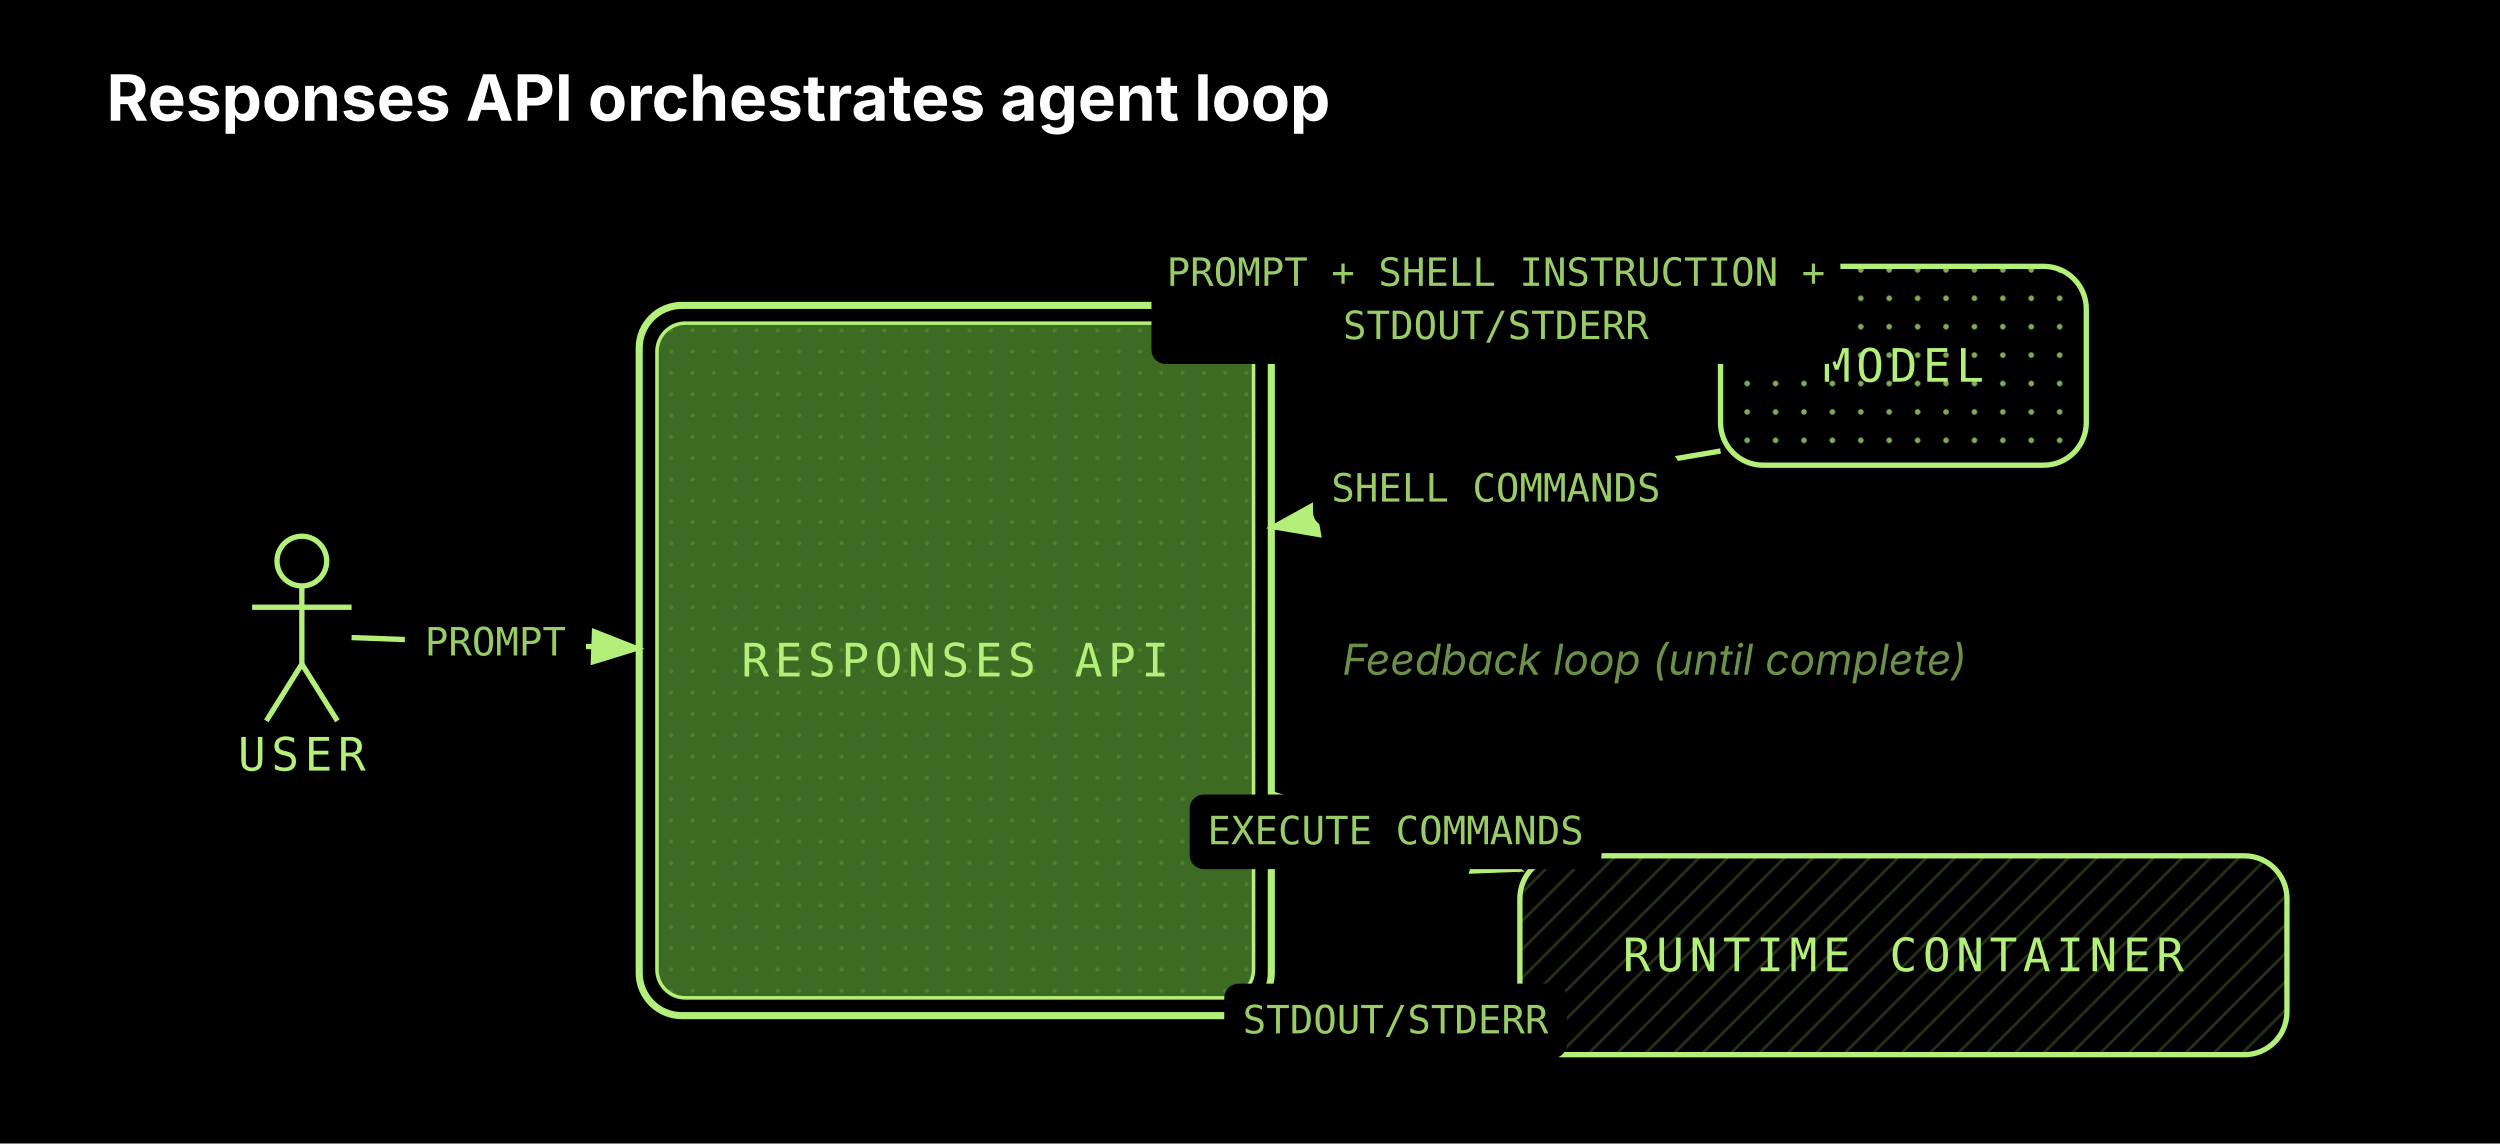
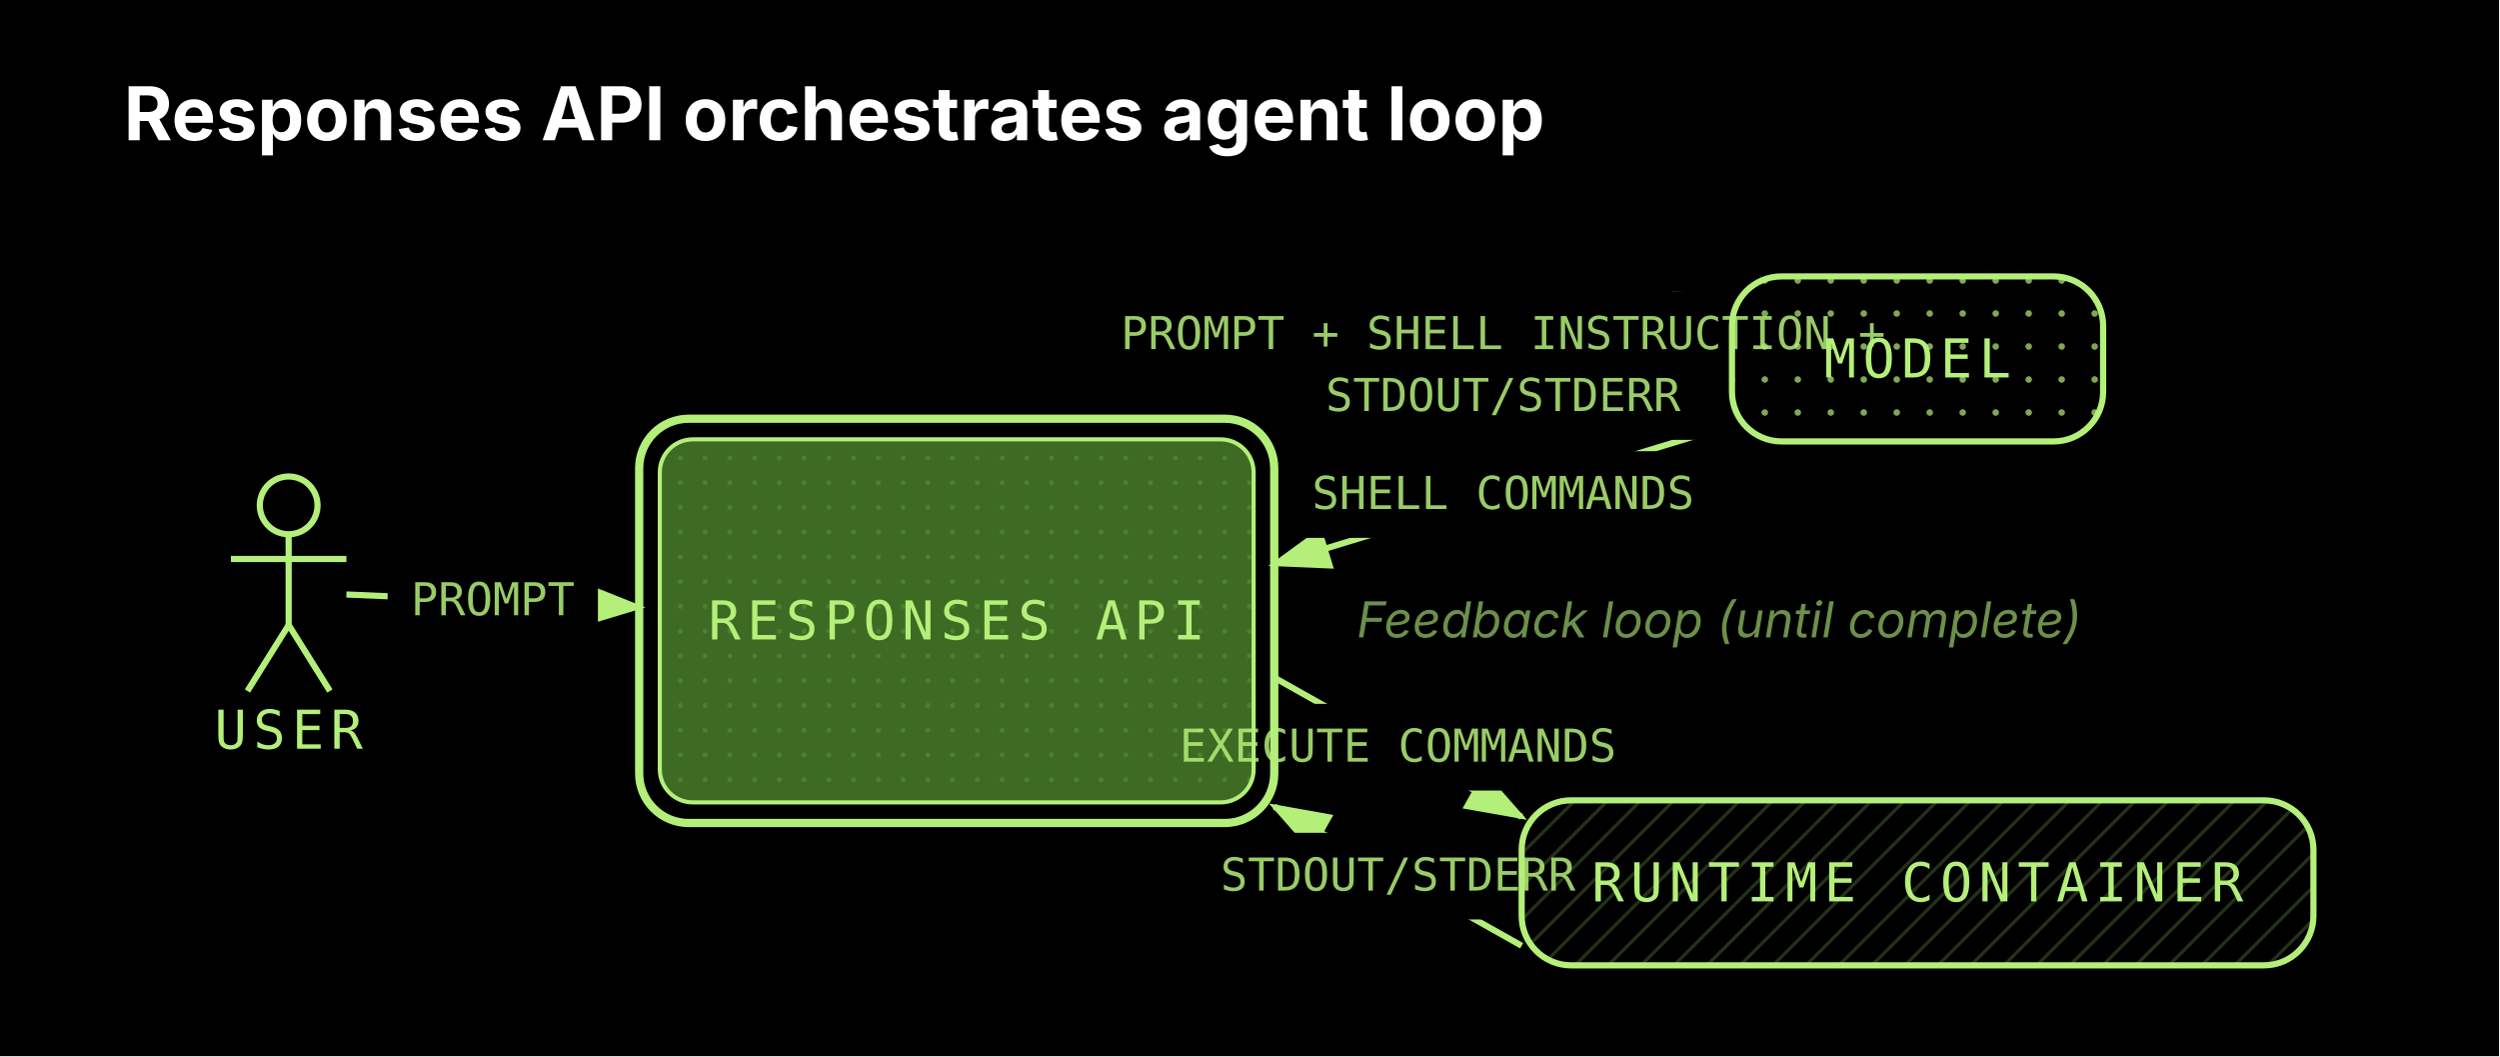
- <svg xmlns="http://www.w3.org/2000/svg" viewBox="0 0 704 322" width="704" height="322">
+ <svg xmlns="http://www.w3.org/2000/svg" viewBox="0 0 606 256" width="606" height="256">
  <defs>
    <pattern id="dotgrid" width="8" height="8" patternUnits="userSpaceOnUse">
      <rect width="8" height="8" fill="#000000" />
      <circle cx="4" cy="4" r="0.8" fill="#b4f079" opacity="0.7" />
    </pattern>
    <pattern id="crosshatch" width="8" height="8" patternUnits="userSpaceOnUse">
      <rect width="8" height="8" fill="#000000" />
      <path d="M0 8L8 0M-1 1L1 -1M7 9L9 7" stroke="#b4f079" stroke-width="0.8" opacity="0.2" />
    </pattern>
    <pattern id="hero" width="6" height="6" patternUnits="userSpaceOnUse">
      <rect width="6" height="6" fill="#3d6b23" />
      <circle cx="3" cy="3" r="0.6" fill="#5a9a35" opacity="0.5" />
    </pattern>
    <marker id="arrowhead" markerWidth="10" markerHeight="7" refX="9" refY="3.5" orient="auto" markerUnits="strokeWidth">
      <polygon points="0 0, 10 3.5, 0 7" fill="#b4f079" />
    </marker>
    <marker id="arrowhead-reverse" markerWidth="10" markerHeight="7" refX="1" refY="3.5" orient="auto" markerUnits="strokeWidth">
      <polygon points="10 0, 0 3.5, 10 7" fill="#b4f079" />
    </marker>
  </defs>
  <rect width="100%" height="100%" fill="#000000" />
  <g class="diagram">
    <text x="30" y="34" font-family="'Inter', 'Helvetica Neue', Arial, sans-serif" font-size="18" fill="#ffffff" font-weight="700">Responses API orchestrates agent loop</text>
-     <line x1="99" y1="179.533" x2="180" y2="182.614" stroke="#b4f079" stroke-width="1.5" marker-end="url(#arrowhead)" />
-     <line x1="358" y1="90" x2="484.5" y2="79" stroke="#b4f079" stroke-width="1.5" marker-end="url(#arrowhead)" />
-     <line x1="484.5" y1="127" x2="358" y2="148.5" stroke="#b4f079" stroke-width="1.5" marker-end="url(#arrowhead)" />
-     <line x1="358" y1="223.5" x2="428" y2="245" stroke="#b4f079" stroke-width="1.5" marker-end="url(#arrowhead)" />
-     <line x1="428" y1="293" x2="358" y2="282" stroke="#b4f079" stroke-width="1.5" marker-end="url(#arrowhead)" />
-     <circle cx="85" cy="158" r="7" fill="none" stroke="#b4f079" stroke-width="1.5" />
-     <line x1="85" y1="165" x2="85" y2="187" stroke="#b4f079" stroke-width="1.5" />
-     <line x1="71" y1="171" x2="99" y2="171" stroke="#b4f079" stroke-width="1.5" />
-     <line x1="85" y1="187" x2="75" y2="203" stroke="#b4f079" stroke-width="1.5" />
-     <line x1="85" y1="187" x2="95" y2="203" stroke="#b4f079" stroke-width="1.5" />
-     <text x="85" y="217" font-family="'JetBrains Mono', 'Fira Code', 'SF Mono', 'Cascadia Code', monospace" font-size="13" fill="#b4f079" text-anchor="middle" letter-spacing="0.12em">USER</text>
-     <rect x="180" y="86" width="178" height="200" rx="12" fill="none" stroke="#b4f079" stroke-width="2" />
-     <rect x="185" y="91" width="168" height="190" rx="8" fill="url(#hero)" stroke="#b4f079" stroke-width="1" />
-     <text x="269" y="186" font-family="'JetBrains Mono', 'Fira Code', 'SF Mono', 'Cascadia Code', monospace" font-size="13" fill="#b4f079" text-anchor="middle" dominant-baseline="central" letter-spacing="0.12em">RESPONSES API</text>
-     <rect x="484.5" y="75" width="103" height="56" rx="12" fill="url(#dotgrid)" stroke="#b4f079" stroke-width="1.5" />
-     <text x="536" y="103" font-family="'JetBrains Mono', 'Fira Code', 'SF Mono', 'Cascadia Code', monospace" font-size="13" fill="#b4f079" text-anchor="middle" dominant-baseline="central" letter-spacing="0.12em">MODEL</text>
-     <rect x="428" y="241" width="216" height="56" rx="12" fill="url(#crosshatch)" stroke="#b4f079" stroke-width="1.5" />
-     <text x="536" y="269" font-family="'JetBrains Mono', 'Fira Code', 'SF Mono', 'Cascadia Code', monospace" font-size="13" fill="#b4f079" text-anchor="middle" dominant-baseline="central" letter-spacing="0.12em">RUNTIME CONTAINER</text>
-     <rect x="114" y="170.573" width="51" height="21" rx="4" fill="#000000" />
-     <text x="139.5" y="184.573" font-family="'JetBrains Mono', 'Fira Code', 'SF Mono', 'Cascadia Code', monospace" font-size="11" fill="#b4f079" opacity="0.85" text-anchor="middle">PROMPT</text>
-     <rect x="324.25" y="66.5" width="194" height="36" rx="4" fill="#000000" />
-     <text x="421.25" y="80.5" font-family="'JetBrains Mono', 'Fira Code', 'SF Mono', 'Cascadia Code', monospace" font-size="11" fill="#b4f079" opacity="0.85" text-anchor="middle">PROMPT + SHELL INSTRUCTION +</text>
-     <text x="421.25" y="95.5" font-family="'JetBrains Mono', 'Fira Code', 'SF Mono', 'Cascadia Code', monospace" font-size="11" fill="#b4f079" opacity="0.85" text-anchor="middle">STDOUT/STDERR</text>
-     <rect x="369.75" y="127.25" width="103" height="21" rx="4" fill="#000000" />
-     <text x="421.25" y="141.25" font-family="'JetBrains Mono', 'Fira Code', 'SF Mono', 'Cascadia Code', monospace" font-size="11" fill="#b4f079" opacity="0.85" text-anchor="middle">SHELL COMMANDS</text>
-     <rect x="335" y="223.75" width="116" height="21" rx="4" fill="#000000" />
-     <text x="393" y="237.75" font-family="'JetBrains Mono', 'Fira Code', 'SF Mono', 'Cascadia Code', monospace" font-size="11" fill="#b4f079" opacity="0.85" text-anchor="middle">EXECUTE COMMANDS</text>
-     <rect x="344.75" y="277" width="96.5" height="21" rx="4" fill="#000000" />
-     <text x="393" y="291" font-family="'JetBrains Mono', 'Fira Code', 'SF Mono', 'Cascadia Code', monospace" font-size="11" fill="#b4f079" opacity="0.85" text-anchor="middle">STDOUT/STDERR</text>
-     <text x="378" y="190" font-family="'Inter', 'Helvetica Neue', Arial, sans-serif" font-size="12" fill="#b4f079" opacity="0.6" font-style="italic">Feedback loop (until complete)</text>
+     <line x1="84" y1="144.105" x2="155" y2="147.173" stroke="#b4f079" stroke-width="1.5" marker-end="url(#arrowhead)" />
+     <line x1="309" y1="105.5" x2="420" y2="71.75" stroke="#b4f079" stroke-width="1.5" marker-end="url(#arrowhead)" />
+     <line x1="420" y1="103" x2="309" y2="136.75" stroke="#b4f079" stroke-width="1.5" marker-end="url(#arrowhead)" />
+     <line x1="309" y1="164.25" x2="369" y2="198" stroke="#b4f079" stroke-width="1.5" marker-end="url(#arrowhead)" />
+     <line x1="369" y1="229.25" x2="309" y2="195.5" stroke="#b4f079" stroke-width="1.5" marker-end="url(#arrowhead)" />
+     <rect x="94" y="135.139" width="51" height="21" rx="4" fill="#000000" />
+     <rect x="267.5" y="70.625" width="194" height="36" rx="4" fill="#000000" />
+     <rect x="313" y="109.375" width="103" height="21" rx="4" fill="#000000" />
+     <rect x="281" y="170.625" width="116" height="21" rx="4" fill="#000000" />
+     <rect x="290.75" y="201.875" width="96.5" height="21" rx="4" fill="#000000" />
+     <circle cx="70" cy="122.5" r="7" fill="none" stroke="#b4f079" stroke-width="1.5" />
+     <line x1="70" y1="129.5" x2="70" y2="151.5" stroke="#b4f079" stroke-width="1.5" />
+     <line x1="56" y1="135.5" x2="84" y2="135.5" stroke="#b4f079" stroke-width="1.5" />
+     <line x1="70" y1="151.5" x2="60" y2="167.5" stroke="#b4f079" stroke-width="1.5" />
+     <line x1="70" y1="151.5" x2="80" y2="167.5" stroke="#b4f079" stroke-width="1.5" />
+     <text x="70" y="181.5" font-family="'JetBrains Mono', 'Fira Code', 'SF Mono', 'Cascadia Code', monospace" font-size="13" fill="#b4f079" text-anchor="middle" letter-spacing="0.12em">USER</text>
+     <rect x="155" y="101.5" width="154" height="98" rx="12" fill="none" stroke="#b4f079" stroke-width="2" />
+     <rect x="160" y="106.5" width="144" height="88" rx="8" fill="url(#hero)" stroke="#b4f079" stroke-width="1" />
+     <text x="232" y="150.5" font-family="'JetBrains Mono', 'Fira Code', 'SF Mono', 'Cascadia Code', monospace" font-size="13" fill="#b4f079" text-anchor="middle" dominant-baseline="central" letter-spacing="0.12em">RESPONSES API</text>
+     <rect x="420" y="67" width="90" height="40" rx="12" fill="url(#dotgrid)" stroke="#b4f079" stroke-width="1.5" />
+     <text x="465" y="87" font-family="'JetBrains Mono', 'Fira Code', 'SF Mono', 'Cascadia Code', monospace" font-size="13" fill="#b4f079" text-anchor="middle" dominant-baseline="central" letter-spacing="0.12em">MODEL</text>
+     <rect x="369" y="194" width="192" height="40" rx="12" fill="url(#crosshatch)" stroke="#b4f079" stroke-width="1.5" />
+     <text x="465" y="214" font-family="'JetBrains Mono', 'Fira Code', 'SF Mono', 'Cascadia Code', monospace" font-size="13" fill="#b4f079" text-anchor="middle" dominant-baseline="central" letter-spacing="0.12em">RUNTIME CONTAINER</text>
+     <text x="119.5" y="149.139" font-family="'JetBrains Mono', 'Fira Code', 'SF Mono', 'Cascadia Code', monospace" font-size="11" fill="#b4f079" opacity="0.85" text-anchor="middle">PROMPT</text>
+     <text x="364.5" y="84.625" font-family="'JetBrains Mono', 'Fira Code', 'SF Mono', 'Cascadia Code', monospace" font-size="11" fill="#b4f079" opacity="0.85" text-anchor="middle">PROMPT + SHELL INSTRUCTION +</text>
+     <text x="364.5" y="99.625" font-family="'JetBrains Mono', 'Fira Code', 'SF Mono', 'Cascadia Code', monospace" font-size="11" fill="#b4f079" opacity="0.85" text-anchor="middle">STDOUT/STDERR</text>
+     <text x="364.5" y="123.375" font-family="'JetBrains Mono', 'Fira Code', 'SF Mono', 'Cascadia Code', monospace" font-size="11" fill="#b4f079" opacity="0.85" text-anchor="middle">SHELL COMMANDS</text>
+     <text x="339" y="184.625" font-family="'JetBrains Mono', 'Fira Code', 'SF Mono', 'Cascadia Code', monospace" font-size="11" fill="#b4f079" opacity="0.85" text-anchor="middle">EXECUTE COMMANDS</text>
+     <text x="339" y="215.875" font-family="'JetBrains Mono', 'Fira Code', 'SF Mono', 'Cascadia Code', monospace" font-size="11" fill="#b4f079" opacity="0.85" text-anchor="middle">STDOUT/STDERR</text>
+     <text x="329" y="154.5" font-family="'Inter', 'Helvetica Neue', Arial, sans-serif" font-size="12" fill="#b4f079" opacity="0.6" font-style="italic">Feedback loop (until complete)</text>
  </g>
</svg>
